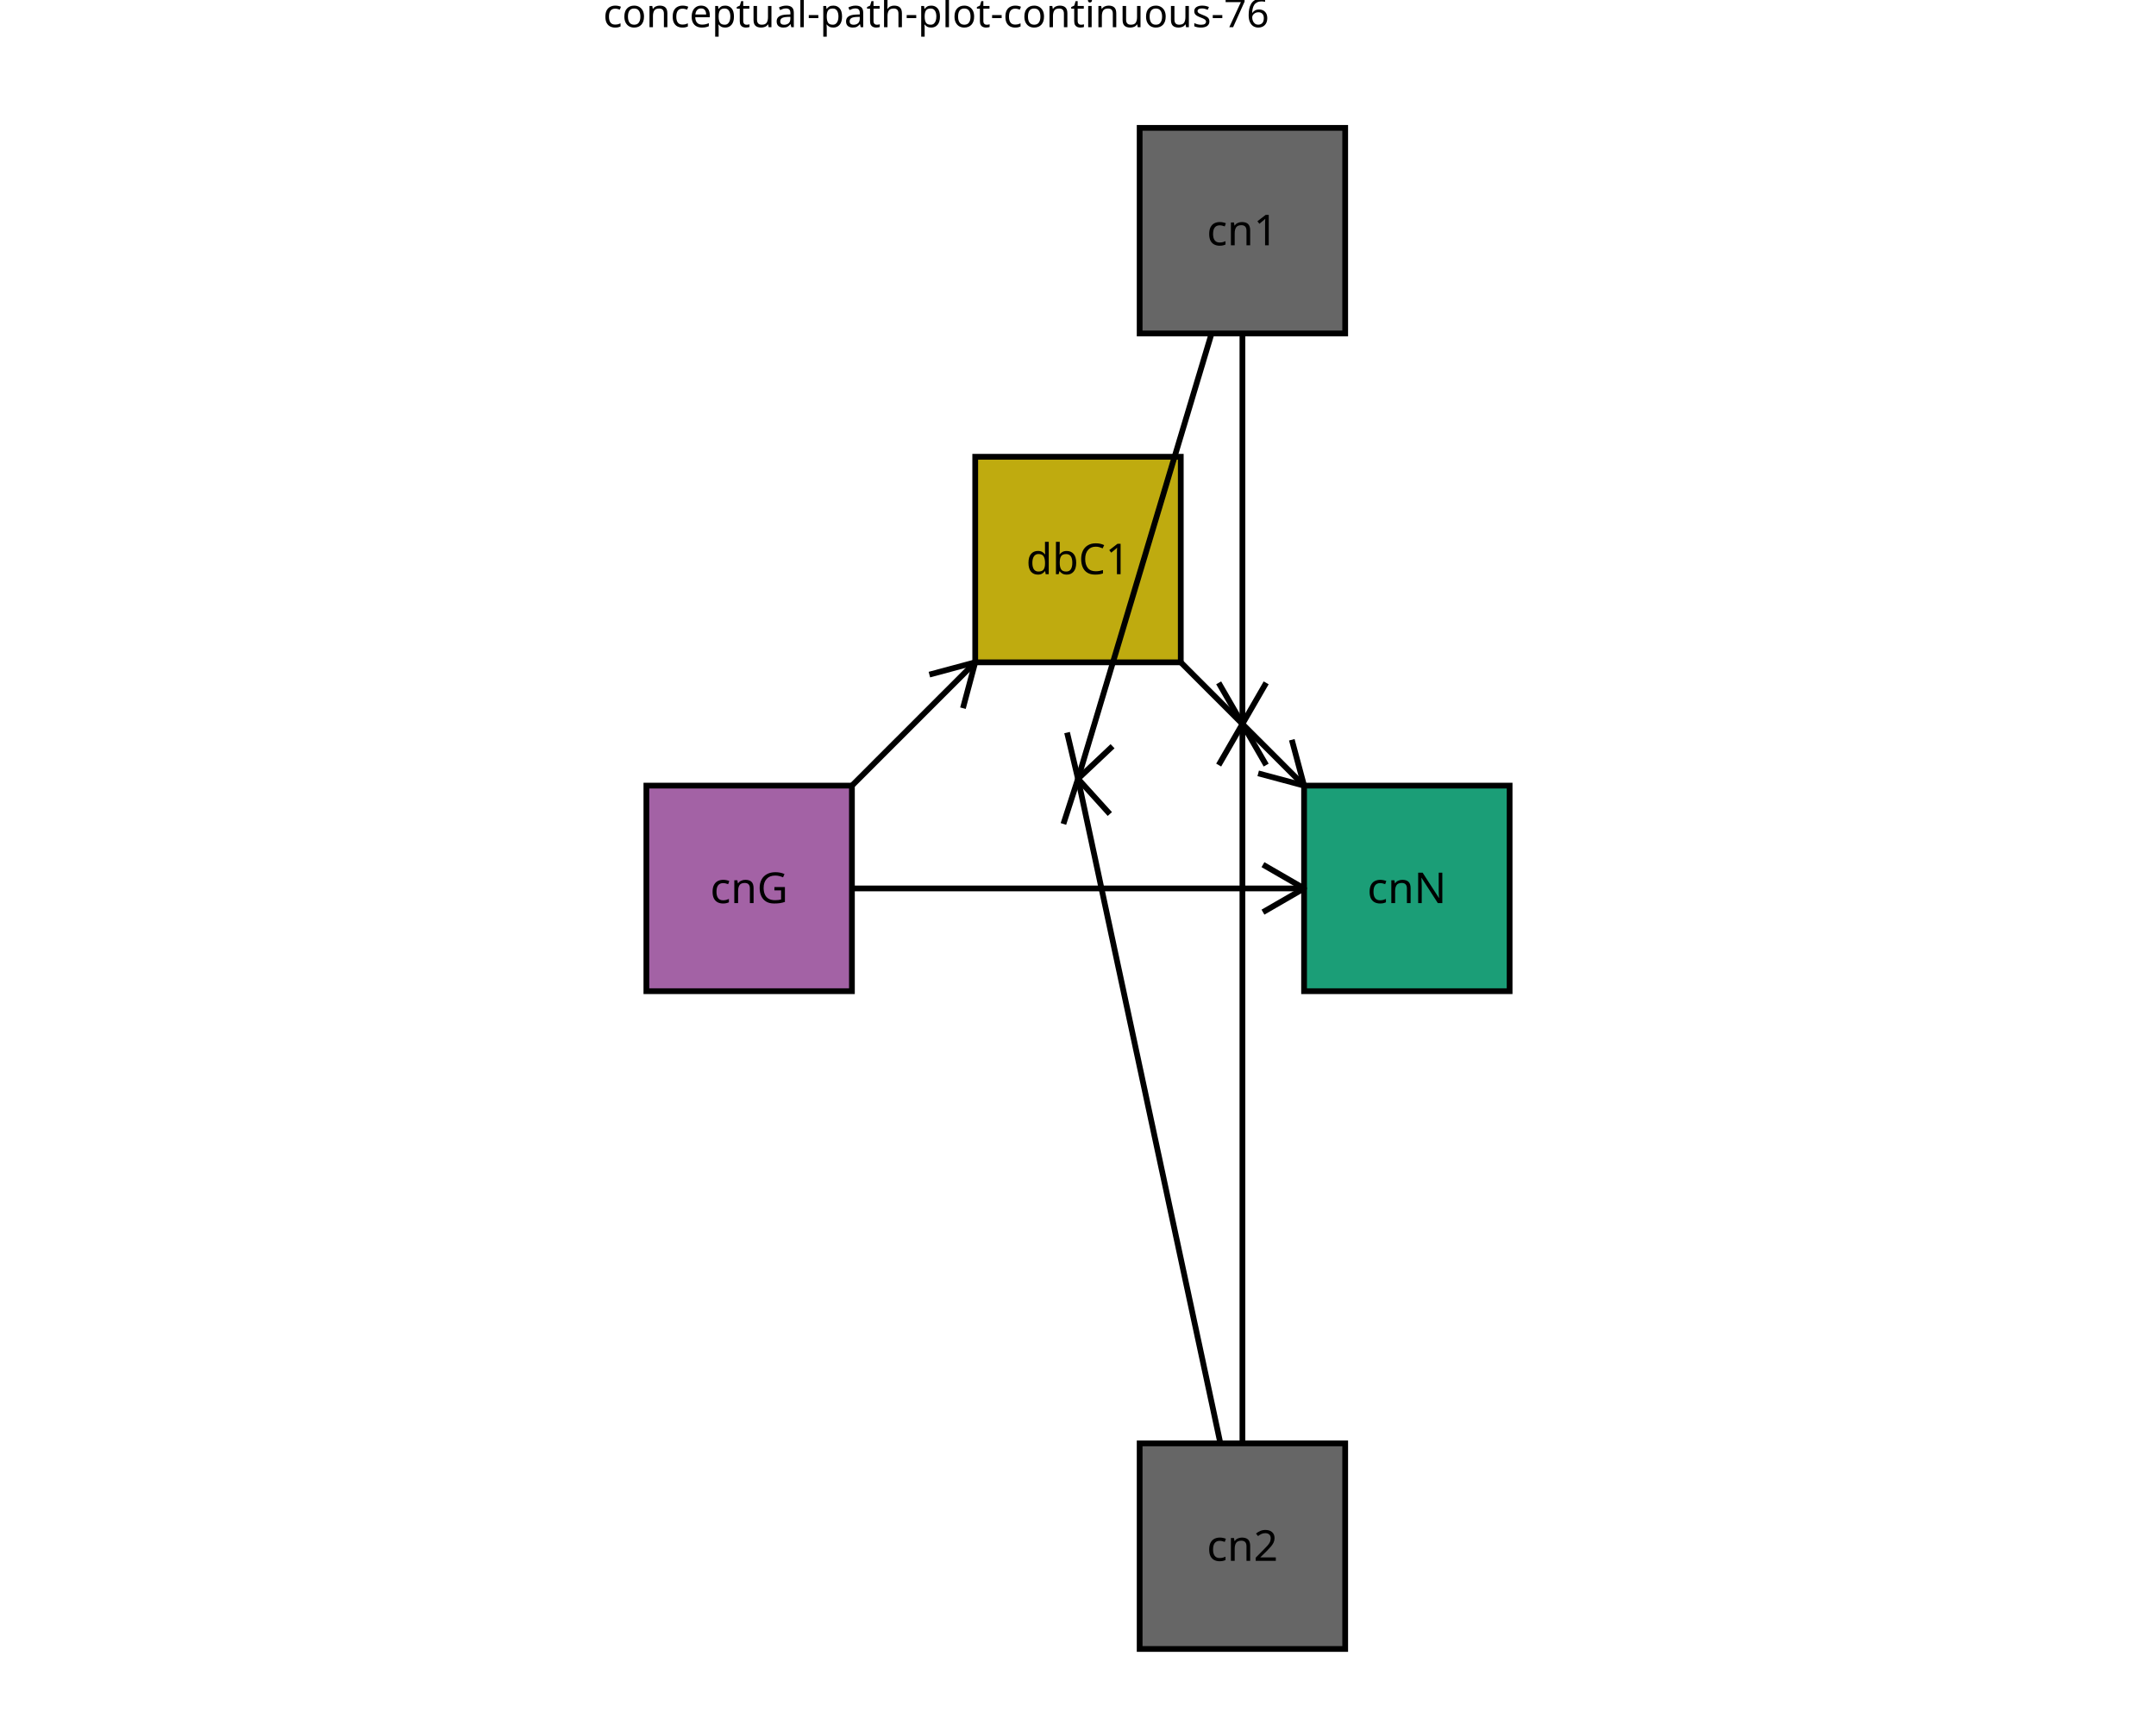
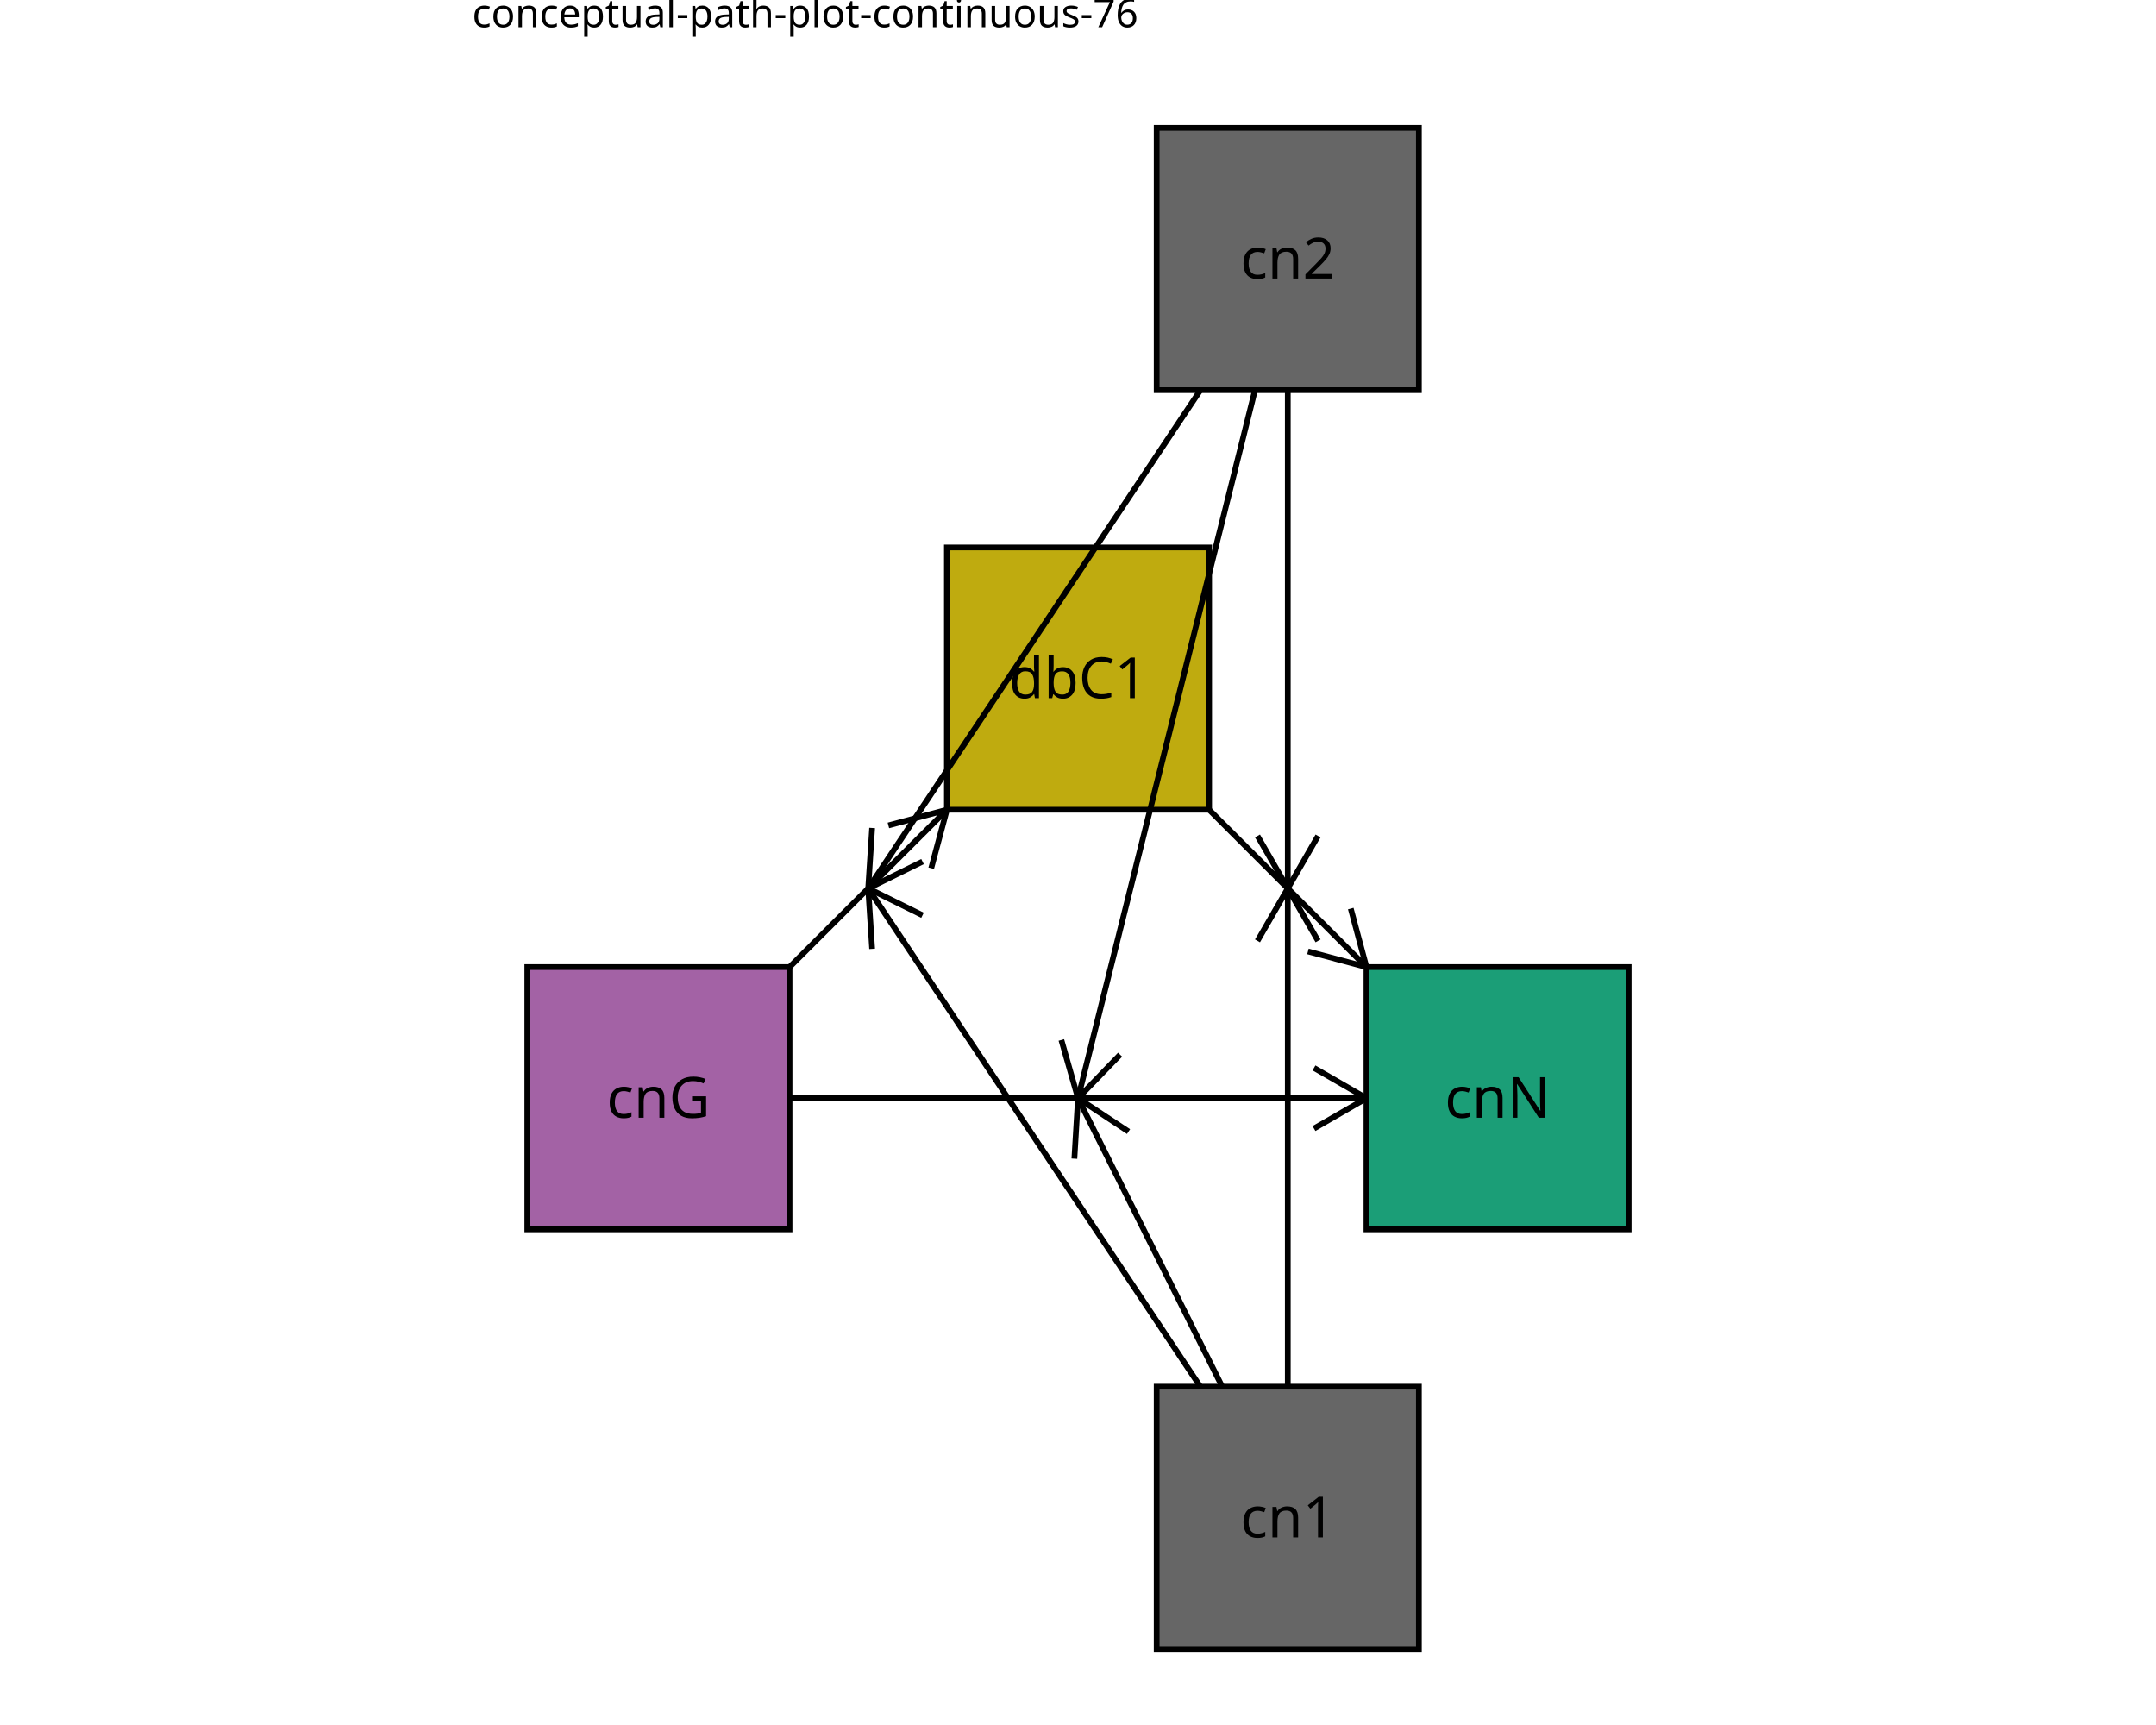
<svg xmlns="http://www.w3.org/2000/svg" class="svglite" data-engine-version="2.0" width="720.00pt" height="576.00pt" viewBox="0 0 720.00 576.00">
  <defs>
    <style type="text/css">
    .svglite line, .svglite polyline, .svglite polygon, .svglite path, .svglite rect, .svglite circle {
      fill: none;
      stroke: #000000;
      stroke-linecap: round;
      stroke-linejoin: round;
      stroke-miterlimit: 10.00;
    }
  </style>
  </defs>
  <rect width="100%" height="100%" style="stroke: none; fill: #FFFFFF;" />
  <defs>
    <clipPath id="cpMC4wMHw3MjAuMDB8MC4wMHw1NzYuMDA=">
      <rect x="0.00" y="0.00" width="720.00" height="576.00" />
    </clipPath>
  </defs>
  <g clip-path="url(#cpMC4wMHw3MjAuMDB8MC4wMHw1NzYuMDA=)">
</g>
  <defs>
-     <clipPath id="cpMjAxLjQ1fDUxOC41NXwwLjAwfDU3Ni4wMA==">
-       <rect x="201.45" y="0.00" width="317.10" height="576.00" />
+     <clipPath id="cpMTU3LjcxfDU2Mi4yOXwwLjAwfDU3Ni4wMA==">
+       <rect x="157.71" y="0.00" width="404.57" height="576.00" />
    </clipPath>
  </defs>
-   <g clip-path="url(#cpMjAxLjQ1fDUxOC41NXwwLjAwfDU3Ni4wMA==)">
-     <rect x="201.45" y="0.00" width="317.10" height="576.00" style="stroke-width: 10.67; stroke: none;" />
+   <g clip-path="url(#cpMTU3LjcxfDU2Mi4yOXwwLjAwfDU3Ni4wMA==)">
+     <rect x="157.71" y="0.00" width="404.57" height="576.00" style="stroke-width: 10.67; stroke: none;" />
  </g>
  <g clip-path="url(#cpMC4wMHw3MjAuMDB8MC4wMHw1NzYuMDA=)">
</g>
  <defs>
-     <clipPath id="cpMjAxLjQ1fDUxOC41NXwxNy4zMHw1NzYuMDA=">
-       <rect x="201.45" y="17.30" width="317.10" height="558.70" />
+     <clipPath id="cpMTU3LjcxfDU2Mi4yOXwxNy4zMHw1NzYuMDA=">
+       <rect x="157.71" y="17.30" width="404.57" height="558.70" />
    </clipPath>
  </defs>
-   <g clip-path="url(#cpMjAxLjQ1fDUxOC41NXwxNy4zMHw1NzYuMDA=)">
-     <rect x="201.45" y="17.30" width="317.10" height="558.70" style="stroke-width: 10.67; stroke: none;" />
-     <rect x="215.86" y="262.33" width="68.64" height="68.64" style="stroke-width: 1.92; stroke-linecap: butt; stroke-linejoin: miter; fill: #A362A5;" />
-     <rect x="435.50" y="262.33" width="68.64" height="68.64" style="stroke-width: 1.92; stroke-linecap: butt; stroke-linejoin: miter; fill: #1B9E77;" />
-     <rect x="325.68" y="152.52" width="68.64" height="68.64" style="stroke-width: 1.92; stroke-linecap: butt; stroke-linejoin: miter; fill: #BFAB0F;" />
-     <rect x="380.59" y="42.70" width="68.64" height="68.64" style="stroke-width: 1.92; stroke-linecap: butt; stroke-linejoin: miter; fill: #666666;" />
-     <rect x="380.59" y="481.97" width="68.64" height="68.64" style="stroke-width: 1.92; stroke-linecap: butt; stroke-linejoin: miter; fill: #666666;" />
-     <rect x="325.68" y="225.73" width="68.64" height="68.64" style="stroke-width: 1.92; stroke: none; stroke-linecap: butt; stroke-linejoin: miter;" />
-     <rect x="380.59" y="207.43" width="68.64" height="68.64" style="stroke-width: 1.92; stroke: none; stroke-linecap: butt; stroke-linejoin: miter;" />
-     <rect x="325.68" y="225.73" width="68.64" height="68.64" style="stroke-width: 1.92; stroke: none; stroke-linecap: butt; stroke-linejoin: miter;" />
-     <rect x="380.59" y="207.43" width="68.64" height="68.64" style="stroke-width: 1.92; stroke: none; stroke-linecap: butt; stroke-linejoin: miter;" />
-     <polyline points="284.50,296.65 285.68,296.65 287.90,296.65 290.12,296.65 292.33,296.65 294.55,296.65 296.77,296.65 298.99,296.65 301.21,296.65 303.43,296.65 305.65,296.65 307.86,296.65 310.08,296.65 312.30,296.65 314.52,296.65 316.74,296.65 318.96,296.65 321.18,296.65 323.39,296.65 325.61,296.65 327.83,296.65 330.05,296.65 332.27,296.65 334.49,296.65 336.71,296.65 338.92,296.65 341.14,296.65 343.36,296.65 345.58,296.65 347.80,296.65 350.02,296.65 352.24,296.65 354.45,296.65 356.67,296.65 358.89,296.65 361.11,296.65 363.33,296.65 365.55,296.65 367.76,296.65 369.98,296.65 372.20,296.65 374.42,296.65 376.64,296.65 378.86,296.65 381.08,296.65 383.29,296.65 385.51,296.65 387.73,296.65 389.95,296.65 392.17,296.65 394.39,296.65 396.61,296.65 398.82,296.65 401.04,296.65 403.26,296.65 405.48,296.65 407.70,296.65 409.92,296.65 412.14,296.65 414.35,296.65 416.57,296.65 418.79,296.65 421.01,296.65 423.23,296.65 425.45,296.65 427.67,296.65 429.88,296.65 432.10,296.65 434.32,296.65 435.50,296.65 " style="stroke-width: 1.92; stroke-linecap: butt;" />
-     <polyline points="421.77,304.58 435.50,296.65 421.77,288.72 " style="stroke-width: 1.92; stroke-linecap: butt;" />
-     <polyline points="404.61,111.34 404.37,112.14 403.82,113.99 403.26,115.84 402.71,117.69 402.15,119.54 401.60,121.39 401.04,123.24 400.49,125.09 399.93,126.93 399.38,128.78 398.82,130.63 398.27,132.48 397.72,134.33 397.16,136.18 396.61,138.03 396.05,139.88 395.50,141.72 394.94,143.57 394.39,145.42 393.83,147.27 393.28,149.12 392.72,150.97 392.17,152.82 391.61,154.67 391.06,156.51 390.50,158.36 389.95,160.21 389.40,162.06 388.84,163.91 388.29,165.76 387.73,167.61 387.18,169.46 386.62,171.30 386.07,173.15 385.51,175.00 384.96,176.85 384.40,178.70 383.85,180.55 383.29,182.40 382.74,184.25 382.19,186.10 381.63,187.94 381.08,189.79 380.52,191.64 379.97,193.49 379.41,195.34 378.86,197.19 378.30,199.04 377.75,200.89 377.19,202.73 376.64,204.58 376.08,206.43 375.53,208.28 374.98,210.13 374.42,211.98 373.87,213.83 373.31,215.68 372.76,217.52 372.20,219.37 371.65,221.22 371.09,223.07 370.54,224.92 369.98,226.77 369.43,228.62 368.87,230.47 368.32,232.31 367.76,234.16 367.21,236.01 366.66,237.86 366.10,239.71 365.55,241.56 364.99,243.41 364.44,245.26 363.88,247.10 363.33,248.95 362.77,250.80 362.22,252.65 361.66,254.50 361.11,256.35 360.55,258.20 360.00,260.05 " style="stroke-width: 1.92; stroke-linecap: butt;" />
-     <polyline points="356.35,244.62 360.00,260.05 371.54,249.17 " style="stroke-width: 1.92; stroke-linecap: butt;" />
-     <polyline points="414.91,111.34 414.91,111.96 414.91,113.62 414.91,115.29 414.91,116.95 414.91,118.61 414.91,120.28 414.91,121.94 414.91,123.61 414.91,125.27 414.91,126.93 414.91,128.60 414.91,130.26 414.91,131.93 414.91,133.59 414.91,135.25 414.91,136.92 414.91,138.58 414.91,140.25 414.91,141.91 414.91,143.57 414.91,145.24 414.91,146.90 414.91,148.56 414.91,150.23 414.91,151.89 414.91,153.56 414.91,155.22 414.91,156.88 414.91,158.55 414.91,160.21 414.91,161.88 414.91,163.54 414.91,165.20 414.91,166.87 414.91,168.53 414.91,170.20 414.91,171.86 414.91,173.52 414.91,175.19 414.91,176.85 414.91,178.52 414.91,180.18 414.91,181.84 414.91,183.51 414.91,185.17 414.91,186.83 414.91,188.50 414.91,190.16 414.91,191.83 414.91,193.49 414.91,195.15 414.91,196.82 414.91,198.48 414.91,200.15 414.91,201.81 414.91,203.47 414.91,205.14 414.91,206.80 414.91,208.47 414.91,210.13 414.91,211.79 414.91,213.46 414.91,215.12 414.91,216.78 414.91,218.45 414.91,220.11 414.91,221.78 414.91,223.44 414.91,225.10 414.91,226.77 414.91,228.43 414.91,230.10 414.91,231.76 414.91,233.42 414.91,235.09 414.91,236.75 414.91,238.42 414.91,240.08 414.91,241.74 " style="stroke-width: 1.92; stroke-linecap: butt;" />
-     <polyline points="406.98,228.01 414.91,241.74 422.84,228.01 " style="stroke-width: 1.92; stroke-linecap: butt;" />
-     <polyline points="407.55,481.97 407.14,480.05 406.59,477.46 406.03,474.87 405.48,472.29 404.93,469.70 404.37,467.11 403.82,464.52 403.26,461.93 402.71,459.34 402.15,456.76 401.60,454.17 401.04,451.58 400.49,448.99 399.93,446.40 399.38,443.81 398.82,441.23 398.27,438.64 397.72,436.05 397.16,433.46 396.61,430.87 396.05,428.28 395.50,425.70 394.94,423.11 394.39,420.52 393.83,417.93 393.28,415.34 392.72,412.76 392.17,410.17 391.61,407.58 391.06,404.99 390.50,402.40 389.95,399.81 389.40,397.23 388.84,394.64 388.29,392.05 387.73,389.46 387.18,386.87 386.62,384.28 386.07,381.70 385.51,379.11 384.96,376.52 384.40,373.93 383.85,371.34 383.29,368.75 382.74,366.17 382.19,363.58 381.63,360.99 381.08,358.40 380.52,355.81 379.97,353.22 379.41,350.64 378.86,348.05 378.30,345.46 377.75,342.87 377.19,340.28 376.64,337.69 376.08,335.11 375.53,332.52 374.98,329.93 374.42,327.34 373.87,324.75 373.31,322.17 372.76,319.58 372.20,316.99 371.65,314.40 371.09,311.81 370.54,309.22 369.98,306.64 369.43,304.05 368.87,301.46 368.32,298.87 367.76,296.28 367.21,293.69 366.66,291.11 366.10,288.52 365.55,285.93 364.99,283.34 364.44,280.75 363.88,278.16 363.33,275.58 362.77,272.99 362.22,270.40 361.66,267.81 361.11,265.22 360.55,262.63 360.00,260.05 " style="stroke-width: 1.92; stroke-linecap: butt;" />
-     <polyline points="370.63,271.81 360.00,260.05 355.13,275.13 " style="stroke-width: 1.92; stroke-linecap: butt;" />
-     <polyline points="414.91,481.97 414.91,480.24 414.91,477.46 414.91,474.69 414.91,471.92 414.91,469.14 414.91,466.37 414.91,463.60 414.91,460.82 414.91,458.05 414.91,455.28 414.91,452.50 414.91,449.73 414.91,446.96 414.91,444.18 414.91,441.41 414.91,438.64 414.91,435.86 414.91,433.09 414.91,430.32 414.91,427.55 414.91,424.77 414.91,422.00 414.91,419.23 414.91,416.45 414.91,413.68 414.91,410.91 414.91,408.13 414.91,405.36 414.91,402.59 414.91,399.81 414.91,397.04 414.91,394.27 414.91,391.49 414.91,388.72 414.91,385.95 414.91,383.17 414.91,380.40 414.91,377.63 414.91,374.86 414.91,372.08 414.91,369.31 414.91,366.54 414.91,363.76 414.91,360.99 414.91,358.22 414.91,355.44 414.91,352.67 414.91,349.90 414.91,347.12 414.91,344.35 414.91,341.58 414.91,338.80 414.91,336.03 414.91,333.26 414.91,330.48 414.91,327.71 414.91,324.94 414.91,322.17 414.91,319.39 414.91,316.62 414.91,313.85 414.91,311.07 414.91,308.30 414.91,305.53 414.91,302.75 414.91,299.98 414.91,297.21 414.91,294.43 414.91,291.66 414.91,288.89 414.91,286.11 414.91,283.34 414.91,280.57 414.91,277.79 414.91,275.02 414.91,272.25 414.91,269.47 414.91,266.70 414.91,263.93 414.91,261.16 414.91,258.38 414.91,255.61 414.91,252.84 414.91,250.06 414.91,247.29 414.91,244.52 414.91,241.74 " style="stroke-width: 1.92; stroke-linecap: butt;" />
-     <polyline points="422.84,255.47 414.91,241.74 406.98,255.47 " style="stroke-width: 1.92; stroke-linecap: butt;" />
-     <polyline points="284.50,262.33 284.57,262.26 285.68,261.16 286.79,260.05 287.90,258.94 289.01,257.83 290.12,256.72 291.23,255.61 292.33,254.50 293.44,253.39 294.55,252.28 295.66,251.17 296.77,250.06 297.88,248.95 298.99,247.84 300.10,246.74 301.21,245.63 302.32,244.52 303.43,243.41 304.54,242.30 305.65,241.19 306.76,240.08 307.86,238.97 308.97,237.86 310.08,236.75 311.19,235.64 312.30,234.53 313.41,233.42 314.52,232.31 315.63,231.21 316.74,230.10 317.85,228.99 318.96,227.88 320.07,226.77 321.18,225.66 322.28,224.55 323.39,223.44 324.50,222.33 325.61,221.22 325.68,221.15 " style="stroke-width: 1.92; stroke-linecap: butt;" />
-     <polyline points="321.58,236.47 325.68,221.15 310.37,225.26 " style="stroke-width: 1.92; stroke-linecap: butt;" />
-     <polyline points="394.32,221.15 394.39,221.22 395.50,222.33 396.61,223.44 397.72,224.55 398.82,225.66 399.93,226.77 401.04,227.88 402.15,228.99 403.26,230.10 404.37,231.21 405.48,232.31 406.59,233.42 407.70,234.53 408.81,235.64 409.92,236.75 411.03,237.86 412.14,238.97 413.24,240.08 414.35,241.19 415.46,242.30 416.57,243.41 417.68,244.52 418.79,245.63 419.90,246.74 421.01,247.84 422.12,248.95 423.23,250.06 424.34,251.17 425.45,252.28 426.56,253.39 427.67,254.50 428.77,255.61 429.88,256.72 430.99,257.83 432.10,258.94 433.21,260.05 434.32,261.16 435.43,262.26 435.50,262.33 " style="stroke-width: 1.92; stroke-linecap: butt;" />
-     <polyline points="420.18,258.23 435.50,262.33 431.40,247.02 " style="stroke-width: 1.92; stroke-linecap: butt;" />
-     <text x="250.18" y="301.55" text-anchor="middle" style="font-size: 14.23px; font-family: sans;" textLength="26.10px" lengthAdjust="spacingAndGlyphs">cnG</text>
-     <text x="469.82" y="301.55" text-anchor="middle" style="font-size: 14.23px; font-family: sans;" textLength="25.31px" lengthAdjust="spacingAndGlyphs">cnN</text>
-     <text x="360.00" y="191.73" text-anchor="middle" style="font-size: 14.23px; font-family: sans;" textLength="34.02px" lengthAdjust="spacingAndGlyphs">dbC1</text>
-     <text x="414.91" y="81.91" text-anchor="middle" style="font-size: 14.23px; font-family: sans;" textLength="22.94px" lengthAdjust="spacingAndGlyphs">cn1</text>
-     <text x="414.91" y="521.18" text-anchor="middle" style="font-size: 14.23px; font-family: sans;" textLength="22.94px" lengthAdjust="spacingAndGlyphs">cn2</text>
+   <g clip-path="url(#cpMTU3LjcxfDU2Mi4yOXwxNy4zMHw1NzYuMDA=)">
+     <rect x="157.71" y="17.30" width="404.57" height="558.70" style="stroke-width: 10.67; stroke: none;" />
+     <rect x="176.10" y="322.92" width="87.57" height="87.57" style="stroke-width: 1.92; stroke-linecap: butt; stroke-linejoin: miter; fill: #A362A5;" />
+     <rect x="456.33" y="322.92" width="87.57" height="87.57" style="stroke-width: 1.92; stroke-linecap: butt; stroke-linejoin: miter; fill: #1B9E77;" />
+     <rect x="316.22" y="182.81" width="87.57" height="87.57" style="stroke-width: 1.92; stroke-linecap: butt; stroke-linejoin: miter; fill: #BFAB0F;" />
+     <rect x="386.27" y="463.03" width="87.57" height="87.57" style="stroke-width: 1.92; stroke-linecap: butt; stroke-linejoin: miter; fill: #666666;" />
+     <rect x="386.27" y="42.70" width="87.57" height="87.57" style="stroke-width: 1.92; stroke-linecap: butt; stroke-linejoin: miter; fill: #666666;" />
+     <rect x="316.22" y="322.92" width="87.57" height="87.57" style="stroke-width: 1.92; stroke: none; stroke-linecap: butt; stroke-linejoin: miter;" />
+     <rect x="246.16" y="252.87" width="87.57" height="87.57" style="stroke-width: 1.92; stroke: none; stroke-linecap: butt; stroke-linejoin: miter;" />
+     <rect x="386.27" y="252.87" width="87.57" height="87.57" style="stroke-width: 1.92; stroke: none; stroke-linecap: butt; stroke-linejoin: miter;" />
+     <rect x="316.22" y="322.92" width="87.57" height="87.57" style="stroke-width: 1.92; stroke: none; stroke-linecap: butt; stroke-linejoin: miter;" />
+     <rect x="246.16" y="252.87" width="87.57" height="87.57" style="stroke-width: 1.92; stroke: none; stroke-linecap: butt; stroke-linejoin: miter;" />
+     <rect x="386.27" y="252.87" width="87.57" height="87.57" style="stroke-width: 1.92; stroke: none; stroke-linecap: butt; stroke-linejoin: miter;" />
+     <polyline points="263.67,366.71 265.18,366.71 268.01,366.71 270.84,366.71 273.67,366.71 276.50,366.71 279.33,366.71 282.16,366.71 284.99,366.71 287.82,366.71 290.65,366.71 293.48,366.71 296.31,366.71 299.14,366.71 301.97,366.71 304.80,366.71 307.63,366.71 310.47,366.71 313.30,366.71 316.13,366.71 318.96,366.71 321.79,366.71 324.62,366.71 327.45,366.71 330.28,366.71 333.11,366.71 335.94,366.71 338.77,366.71 341.60,366.71 344.43,366.71 347.26,366.71 350.09,366.71 352.92,366.71 355.75,366.71 358.58,366.71 361.42,366.71 364.25,366.71 367.08,366.71 369.91,366.71 372.74,366.71 375.57,366.71 378.40,366.71 381.23,366.71 384.06,366.71 386.89,366.71 389.72,366.71 392.55,366.71 395.38,366.71 398.21,366.71 401.04,366.71 403.87,366.71 406.70,366.71 409.53,366.71 412.37,366.71 415.20,366.71 418.03,366.71 420.86,366.71 423.69,366.71 426.52,366.71 429.35,366.71 432.18,366.71 435.01,366.71 437.84,366.71 440.67,366.71 443.50,366.71 446.33,366.71 449.16,366.71 451.99,366.71 454.82,366.71 456.33,366.71 " style="stroke-width: 1.92; stroke-linecap: butt;" />
+     <polyline points="438.81,376.82 456.33,366.71 438.81,356.59 " style="stroke-width: 1.92; stroke-linecap: butt;" />
+     <polyline points="408.16,463.03 408.12,462.95 407.41,461.53 406.70,460.12 406.00,458.70 405.29,457.29 404.58,455.87 403.87,454.45 403.17,453.04 402.46,451.62 401.75,450.21 401.04,448.79 400.34,447.38 399.63,445.96 398.92,444.55 398.21,443.13 397.50,441.72 396.80,440.30 396.09,438.89 395.38,437.47 394.67,436.06 393.97,434.64 393.26,433.23 392.55,431.81 391.84,430.40 391.14,428.98 390.43,427.56 389.72,426.15 389.01,424.73 388.31,423.32 387.60,421.90 386.89,420.49 386.18,419.07 385.47,417.66 384.77,416.24 384.06,414.83 383.35,413.41 382.64,412.00 381.94,410.58 381.23,409.17 380.52,407.75 379.81,406.34 379.11,404.92 378.40,403.50 377.69,402.09 376.98,400.67 376.28,399.26 375.57,397.84 374.86,396.43 374.15,395.01 373.45,393.60 372.74,392.18 372.03,390.77 371.32,389.35 370.61,387.94 369.91,386.52 369.20,385.11 368.49,383.69 367.78,382.28 367.08,380.86 366.37,379.45 365.66,378.03 364.95,376.61 364.25,375.20 363.54,373.78 362.83,372.37 362.12,370.95 361.42,369.54 360.71,368.12 360.00,366.71 " style="stroke-width: 1.92; stroke-linecap: butt;" />
+     <polyline points="376.88,377.85 360.00,366.71 358.79,386.90 " style="stroke-width: 1.92; stroke-linecap: butt;" />
+     <polyline points="400.87,463.03 400.34,462.24 398.92,460.12 397.50,457.99 396.09,455.87 394.67,453.75 393.26,451.62 391.84,449.50 390.43,447.38 389.01,445.26 387.60,443.13 386.18,441.01 384.77,438.89 383.35,436.76 381.94,434.64 380.52,432.52 379.11,430.40 377.69,428.27 376.28,426.15 374.86,424.03 373.45,421.90 372.03,419.78 370.61,417.66 369.20,415.53 367.78,413.41 366.37,411.29 364.95,409.17 363.54,407.04 362.12,404.92 360.71,402.80 359.29,400.67 357.88,398.55 356.46,396.43 355.05,394.31 353.63,392.18 352.22,390.06 350.80,387.94 349.39,385.81 347.97,383.69 346.55,381.57 345.14,379.45 343.72,377.32 342.31,375.20 340.89,373.08 339.48,370.95 338.06,368.83 336.65,366.71 335.23,364.59 333.82,362.46 332.40,360.34 330.99,358.22 329.57,356.09 328.16,353.97 326.74,351.85 325.33,349.72 323.91,347.60 322.50,345.48 321.08,343.36 319.66,341.23 318.25,339.11 316.83,336.99 315.42,334.86 314.00,332.74 312.59,330.62 311.17,328.50 309.76,326.37 308.34,324.25 306.93,322.13 305.51,320.00 304.10,317.88 302.68,315.76 301.27,313.64 299.85,311.51 298.44,309.39 297.02,307.27 295.61,305.14 294.19,303.02 292.77,300.90 291.36,298.77 289.94,296.65 " style="stroke-width: 1.92; stroke-linecap: butt;" />
+     <polyline points="308.08,305.62 289.94,296.65 291.25,316.84 " style="stroke-width: 1.92; stroke-linecap: butt;" />
+     <polyline points="430.06,463.03 430.06,462.24 430.06,460.12 430.06,457.99 430.06,455.87 430.06,453.75 430.06,451.62 430.06,449.50 430.06,447.38 430.06,445.26 430.06,443.13 430.06,441.01 430.06,438.89 430.06,436.76 430.06,434.64 430.06,432.52 430.06,430.40 430.06,428.27 430.06,426.15 430.06,424.03 430.06,421.90 430.06,419.78 430.06,417.66 430.06,415.53 430.06,413.41 430.06,411.29 430.06,409.17 430.06,407.04 430.06,404.92 430.06,402.80 430.06,400.67 430.06,398.55 430.06,396.43 430.06,394.31 430.06,392.18 430.06,390.06 430.06,387.94 430.06,385.81 430.06,383.69 430.06,381.57 430.06,379.45 430.06,377.32 430.06,375.20 430.06,373.08 430.06,370.95 430.06,368.83 430.06,366.71 430.06,364.59 430.06,362.46 430.06,360.34 430.06,358.22 430.06,356.09 430.06,353.97 430.06,351.85 430.06,349.72 430.06,347.60 430.06,345.48 430.06,343.36 430.06,341.23 430.06,339.11 430.06,336.99 430.06,334.86 430.06,332.74 430.06,330.62 430.06,328.50 430.06,326.37 430.06,324.25 430.06,322.13 430.06,320.00 430.06,317.88 430.06,315.76 430.06,313.64 430.06,311.51 430.06,309.39 430.06,307.27 430.06,305.14 430.06,303.02 430.06,300.90 430.06,298.77 430.06,296.65 " style="stroke-width: 1.92; stroke-linecap: butt;" />
+     <polyline points="440.17,314.17 430.06,296.65 419.94,314.17 " style="stroke-width: 1.92; stroke-linecap: butt;" />
+     <polyline points="419.11,130.27 418.73,131.77 418.03,134.60 417.32,137.43 416.61,140.26 415.90,143.10 415.20,145.93 414.49,148.76 413.78,151.59 413.07,154.42 412.37,157.25 411.66,160.08 410.95,162.91 410.24,165.74 409.53,168.57 408.83,171.40 408.12,174.23 407.41,177.06 406.70,179.89 406.00,182.72 405.29,185.55 404.58,188.38 403.87,191.21 403.17,194.04 402.46,196.88 401.75,199.71 401.04,202.54 400.34,205.37 399.63,208.20 398.92,211.03 398.21,213.86 397.50,216.69 396.80,219.52 396.09,222.35 395.38,225.18 394.67,228.01 393.97,230.84 393.26,233.67 392.55,236.50 391.84,239.33 391.14,242.16 390.43,244.99 389.72,247.83 389.01,250.66 388.31,253.49 387.60,256.32 386.89,259.15 386.18,261.98 385.47,264.81 384.77,267.64 384.06,270.47 383.35,273.30 382.64,276.13 381.94,278.96 381.23,281.79 380.52,284.62 379.81,287.45 379.11,290.28 378.40,293.11 377.69,295.94 376.98,298.77 376.28,301.61 375.57,304.44 374.86,307.27 374.15,310.10 373.45,312.93 372.74,315.76 372.03,318.59 371.32,321.42 370.61,324.25 369.91,327.08 369.20,329.91 368.49,332.74 367.78,335.57 367.08,338.40 366.37,341.23 365.66,344.06 364.95,346.89 364.25,349.72 363.54,352.56 362.83,355.39 362.12,358.22 361.42,361.05 360.71,363.88 360.00,366.71 " style="stroke-width: 1.92; stroke-linecap: butt;" />
+     <polyline points="354.44,347.26 360.00,366.71 374.06,352.17 " style="stroke-width: 1.92; stroke-linecap: butt;" />
+     <polyline points="400.87,130.27 400.34,131.07 398.92,133.19 397.50,135.31 396.09,137.43 394.67,139.56 393.26,141.68 391.84,143.80 390.43,145.93 389.01,148.05 387.60,150.17 386.18,152.29 384.77,154.42 383.35,156.54 381.94,158.66 380.52,160.79 379.11,162.91 377.69,165.03 376.28,167.15 374.86,169.28 373.45,171.40 372.03,173.52 370.61,175.65 369.20,177.77 367.78,179.89 366.37,182.02 364.95,184.14 363.54,186.26 362.12,188.38 360.71,190.51 359.29,192.63 357.88,194.75 356.46,196.88 355.05,199.00 353.63,201.12 352.22,203.24 350.80,205.37 349.39,207.49 347.97,209.61 346.55,211.74 345.14,213.86 343.72,215.98 342.31,218.10 340.89,220.23 339.48,222.35 338.06,224.47 336.65,226.60 335.23,228.72 333.82,230.84 332.40,232.96 330.99,235.09 329.57,237.21 328.16,239.33 326.74,241.46 325.33,243.58 323.91,245.70 322.50,247.83 321.08,249.95 319.66,252.07 318.25,254.19 316.83,256.32 315.42,258.44 314.00,260.56 312.59,262.69 311.17,264.81 309.76,266.93 308.34,269.05 306.93,271.18 305.51,273.30 304.10,275.42 302.68,277.55 301.27,279.67 299.85,281.79 298.44,283.91 297.02,286.04 295.61,288.16 294.19,290.28 292.77,292.41 291.36,294.53 289.94,296.65 " style="stroke-width: 1.92; stroke-linecap: butt;" />
+     <polyline points="291.25,276.47 289.94,296.65 308.08,287.69 " style="stroke-width: 1.92; stroke-linecap: butt;" />
+     <polyline points="430.06,130.27 430.06,131.07 430.06,133.19 430.06,135.31 430.06,137.43 430.06,139.56 430.06,141.68 430.06,143.80 430.06,145.93 430.06,148.05 430.06,150.17 430.06,152.29 430.06,154.42 430.06,156.54 430.06,158.66 430.06,160.79 430.06,162.91 430.06,165.03 430.06,167.15 430.06,169.28 430.06,171.40 430.06,173.52 430.06,175.65 430.06,177.77 430.06,179.89 430.06,182.02 430.06,184.14 430.06,186.26 430.06,188.38 430.06,190.51 430.06,192.63 430.06,194.75 430.06,196.88 430.06,199.00 430.06,201.12 430.06,203.24 430.06,205.37 430.06,207.49 430.06,209.61 430.06,211.74 430.06,213.86 430.06,215.98 430.06,218.10 430.06,220.23 430.06,222.35 430.06,224.47 430.06,226.60 430.06,228.72 430.06,230.84 430.06,232.96 430.06,235.09 430.06,237.21 430.06,239.33 430.06,241.46 430.06,243.58 430.06,245.70 430.06,247.83 430.06,249.95 430.06,252.07 430.06,254.19 430.06,256.32 430.06,258.44 430.06,260.56 430.06,262.69 430.06,264.81 430.06,266.93 430.06,269.05 430.06,271.18 430.06,273.30 430.06,275.42 430.06,277.55 430.06,279.67 430.06,281.79 430.06,283.91 430.06,286.04 430.06,288.16 430.06,290.28 430.06,292.41 430.06,294.53 430.06,296.65 " style="stroke-width: 1.92; stroke-linecap: butt;" />
+     <polyline points="419.94,279.13 430.06,296.65 440.17,279.13 " style="stroke-width: 1.92; stroke-linecap: butt;" />
+     <polyline points="263.67,322.92 263.76,322.83 265.18,321.42 266.59,320.00 268.01,318.59 269.42,317.17 270.84,315.76 272.25,314.34 273.67,312.93 275.08,311.51 276.50,310.10 277.91,308.68 279.33,307.27 280.74,305.85 282.16,304.44 283.58,303.02 284.99,301.61 286.41,300.19 287.82,298.77 289.24,297.36 290.65,295.94 292.07,294.53 293.48,293.11 294.90,291.70 296.31,290.28 297.73,288.87 299.14,287.45 300.56,286.04 301.97,284.62 303.39,283.21 304.80,281.79 306.22,280.38 307.63,278.96 309.05,277.55 310.47,276.13 311.88,274.72 313.30,273.30 314.71,271.88 316.13,270.47 316.22,270.38 " style="stroke-width: 1.92; stroke-linecap: butt;" />
+     <polyline points="310.98,289.92 316.22,270.38 296.68,275.62 " style="stroke-width: 1.92; stroke-linecap: butt;" />
+     <polyline points="403.78,270.38 403.87,270.47 405.29,271.88 406.70,273.30 408.12,274.72 409.53,276.13 410.95,277.55 412.37,278.96 413.78,280.38 415.20,281.79 416.61,283.21 418.03,284.62 419.44,286.04 420.86,287.45 422.27,288.87 423.69,290.28 425.10,291.70 426.52,293.11 427.93,294.53 429.35,295.94 430.76,297.36 432.18,298.77 433.59,300.19 435.01,301.61 436.42,303.02 437.84,304.44 439.26,305.85 440.67,307.27 442.09,308.68 443.50,310.10 444.92,311.51 446.33,312.93 447.75,314.34 449.16,315.76 450.58,317.17 451.99,318.59 453.41,320.00 454.82,321.42 456.24,322.83 456.33,322.92 " style="stroke-width: 1.92; stroke-linecap: butt;" />
+     <polyline points="436.79,317.69 456.33,322.92 451.09,303.38 " style="stroke-width: 1.92; stroke-linecap: butt;" />
+     <text x="219.89" y="373.23" text-anchor="middle" style="font-size: 18.97px; font-family: sans;" textLength="34.80px" lengthAdjust="spacingAndGlyphs">cnG</text>
+     <text x="500.11" y="373.23" text-anchor="middle" style="font-size: 18.97px; font-family: sans;" textLength="33.74px" lengthAdjust="spacingAndGlyphs">cnN</text>
+     <text x="360.00" y="233.12" text-anchor="middle" style="font-size: 18.97px; font-family: sans;" textLength="45.35px" lengthAdjust="spacingAndGlyphs">dbC1</text>
+     <text x="430.06" y="513.35" text-anchor="middle" style="font-size: 18.97px; font-family: sans;" textLength="30.59px" lengthAdjust="spacingAndGlyphs">cn1</text>
+     <text x="430.06" y="93.01" text-anchor="middle" style="font-size: 18.97px; font-family: sans;" textLength="30.59px" lengthAdjust="spacingAndGlyphs">cn2</text>
  </g>
  <g clip-path="url(#cpMC4wMHw3MjAuMDB8MC4wMHw1NzYuMDA=)">
-     <text x="201.45" y="9.08" style="font-size: 13.20px; font-family: sans;" textLength="206.96px" lengthAdjust="spacingAndGlyphs">conceptual-path-plot-continuous-76</text>
+     <text x="157.71" y="9.08" style="font-size: 13.20px; font-family: sans;" textLength="206.96px" lengthAdjust="spacingAndGlyphs">conceptual-path-plot-continuous-76</text>
  </g>
</svg>
